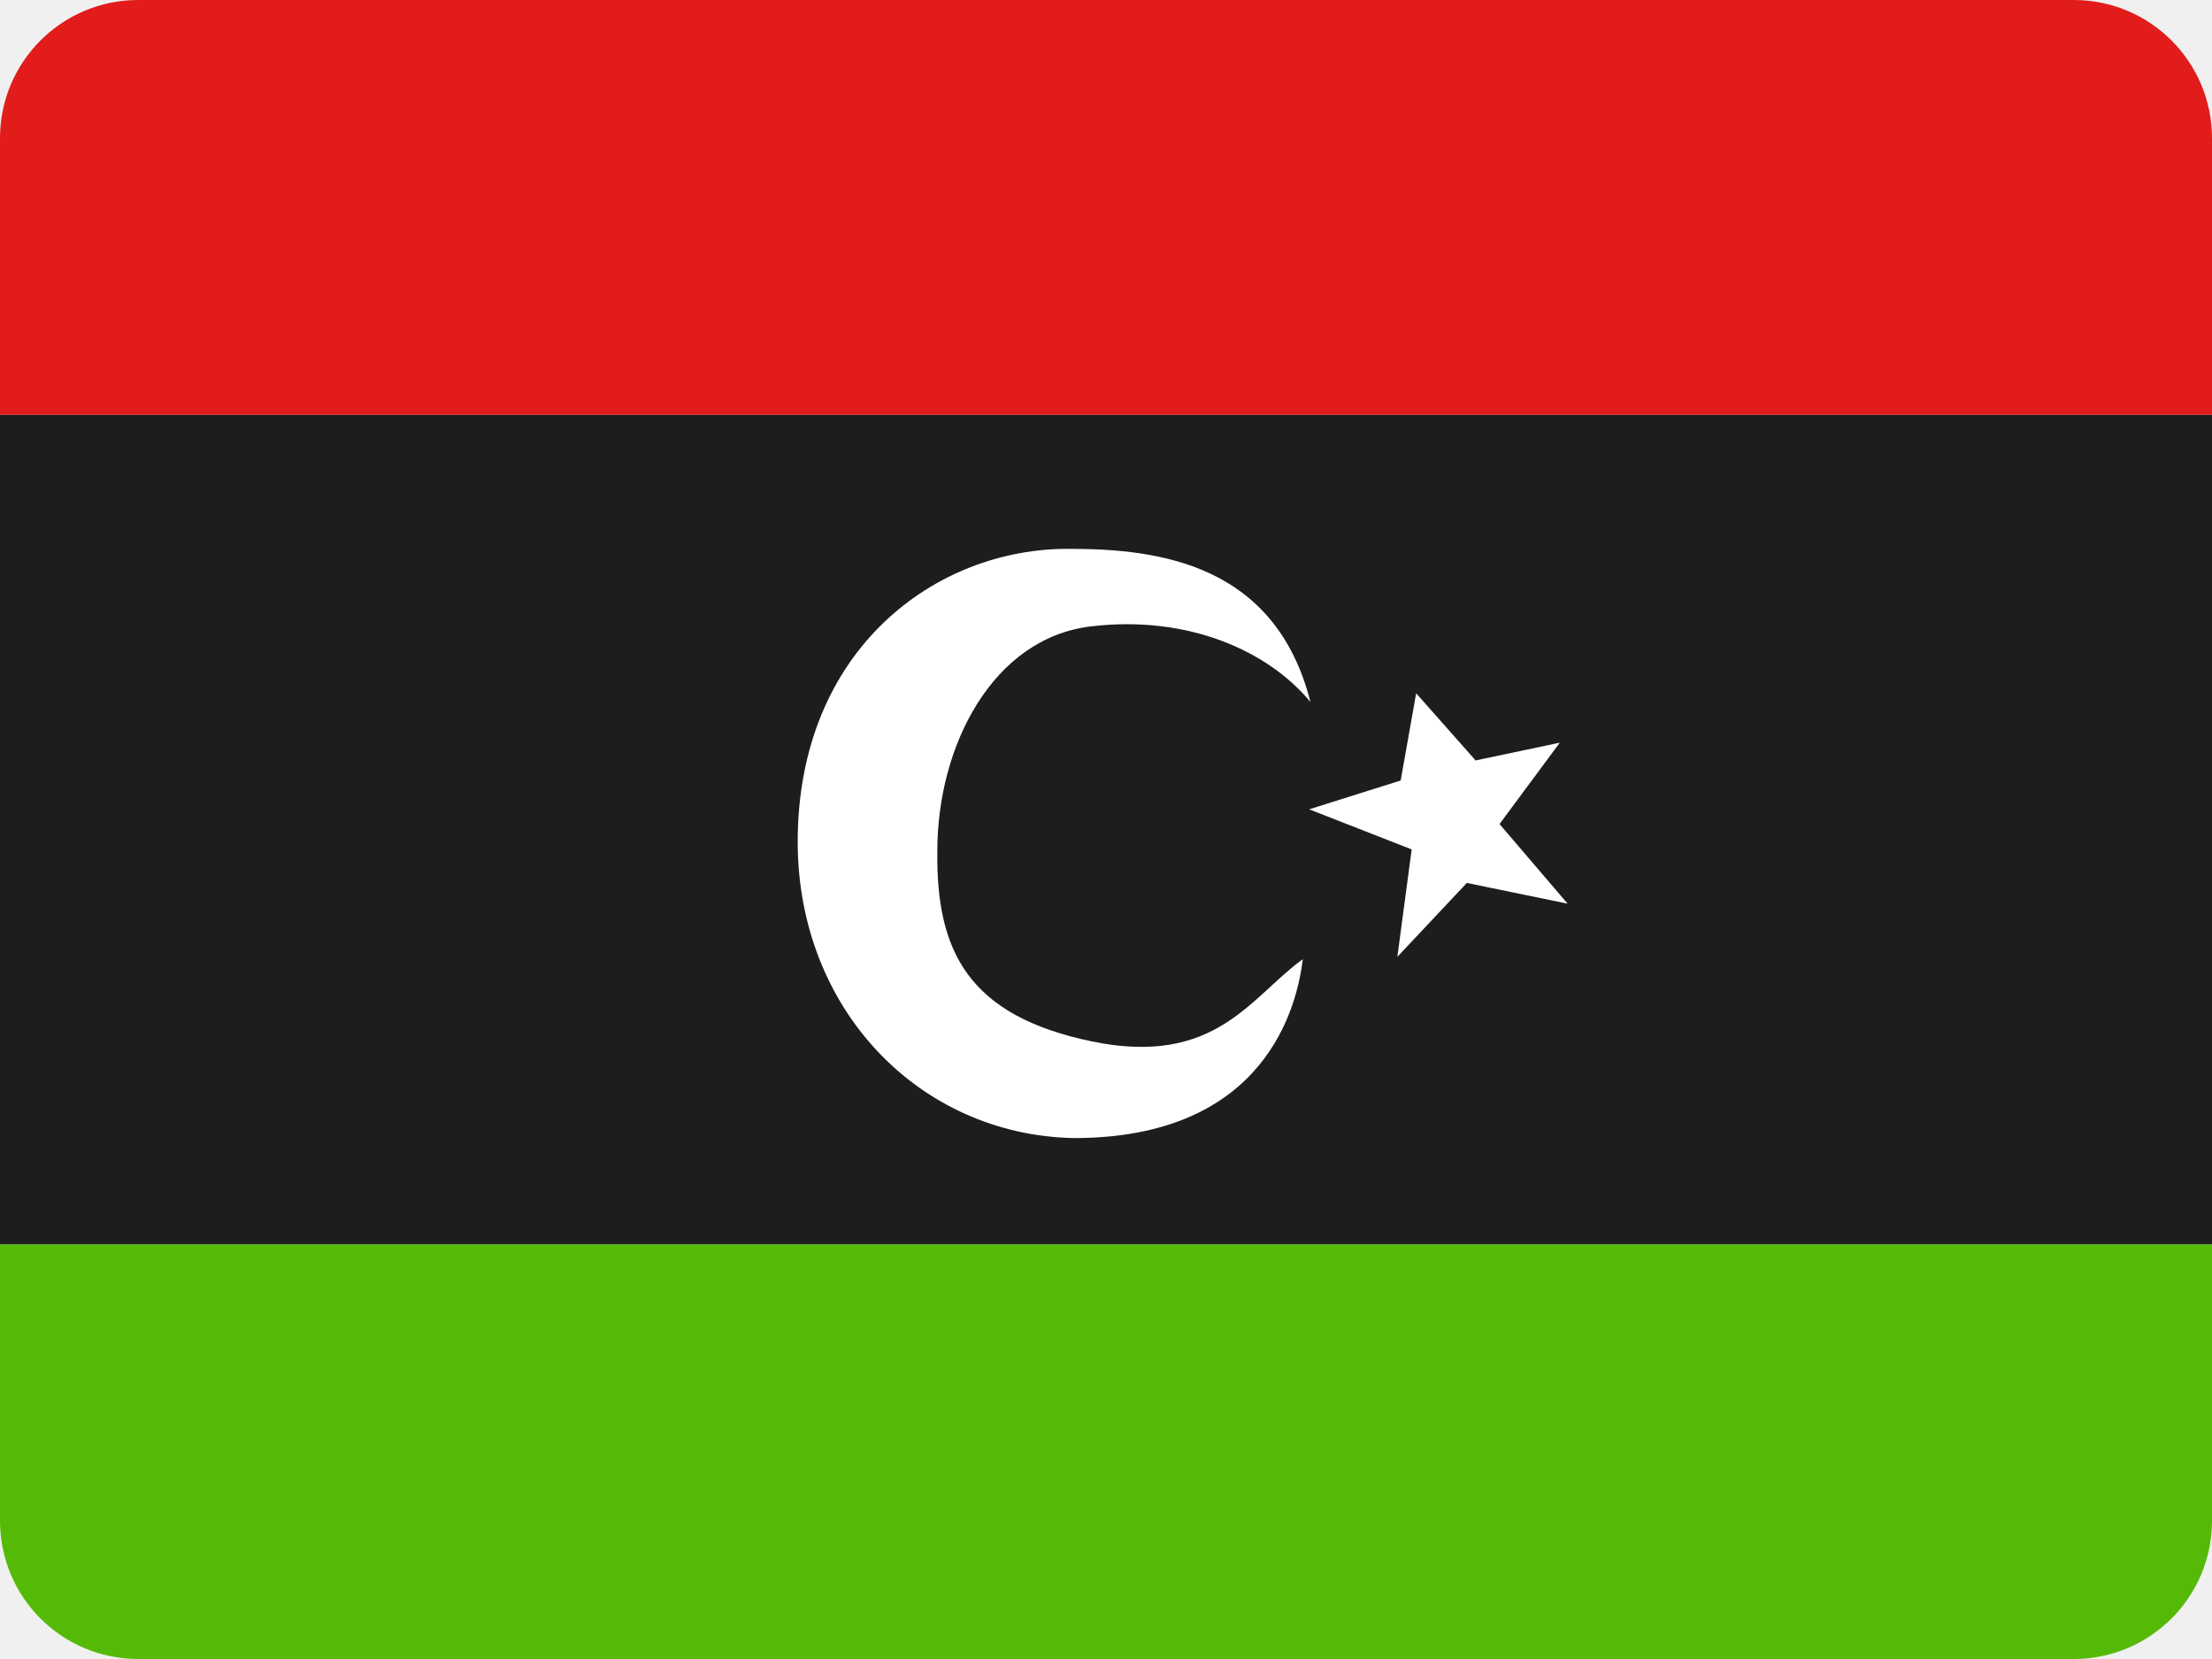
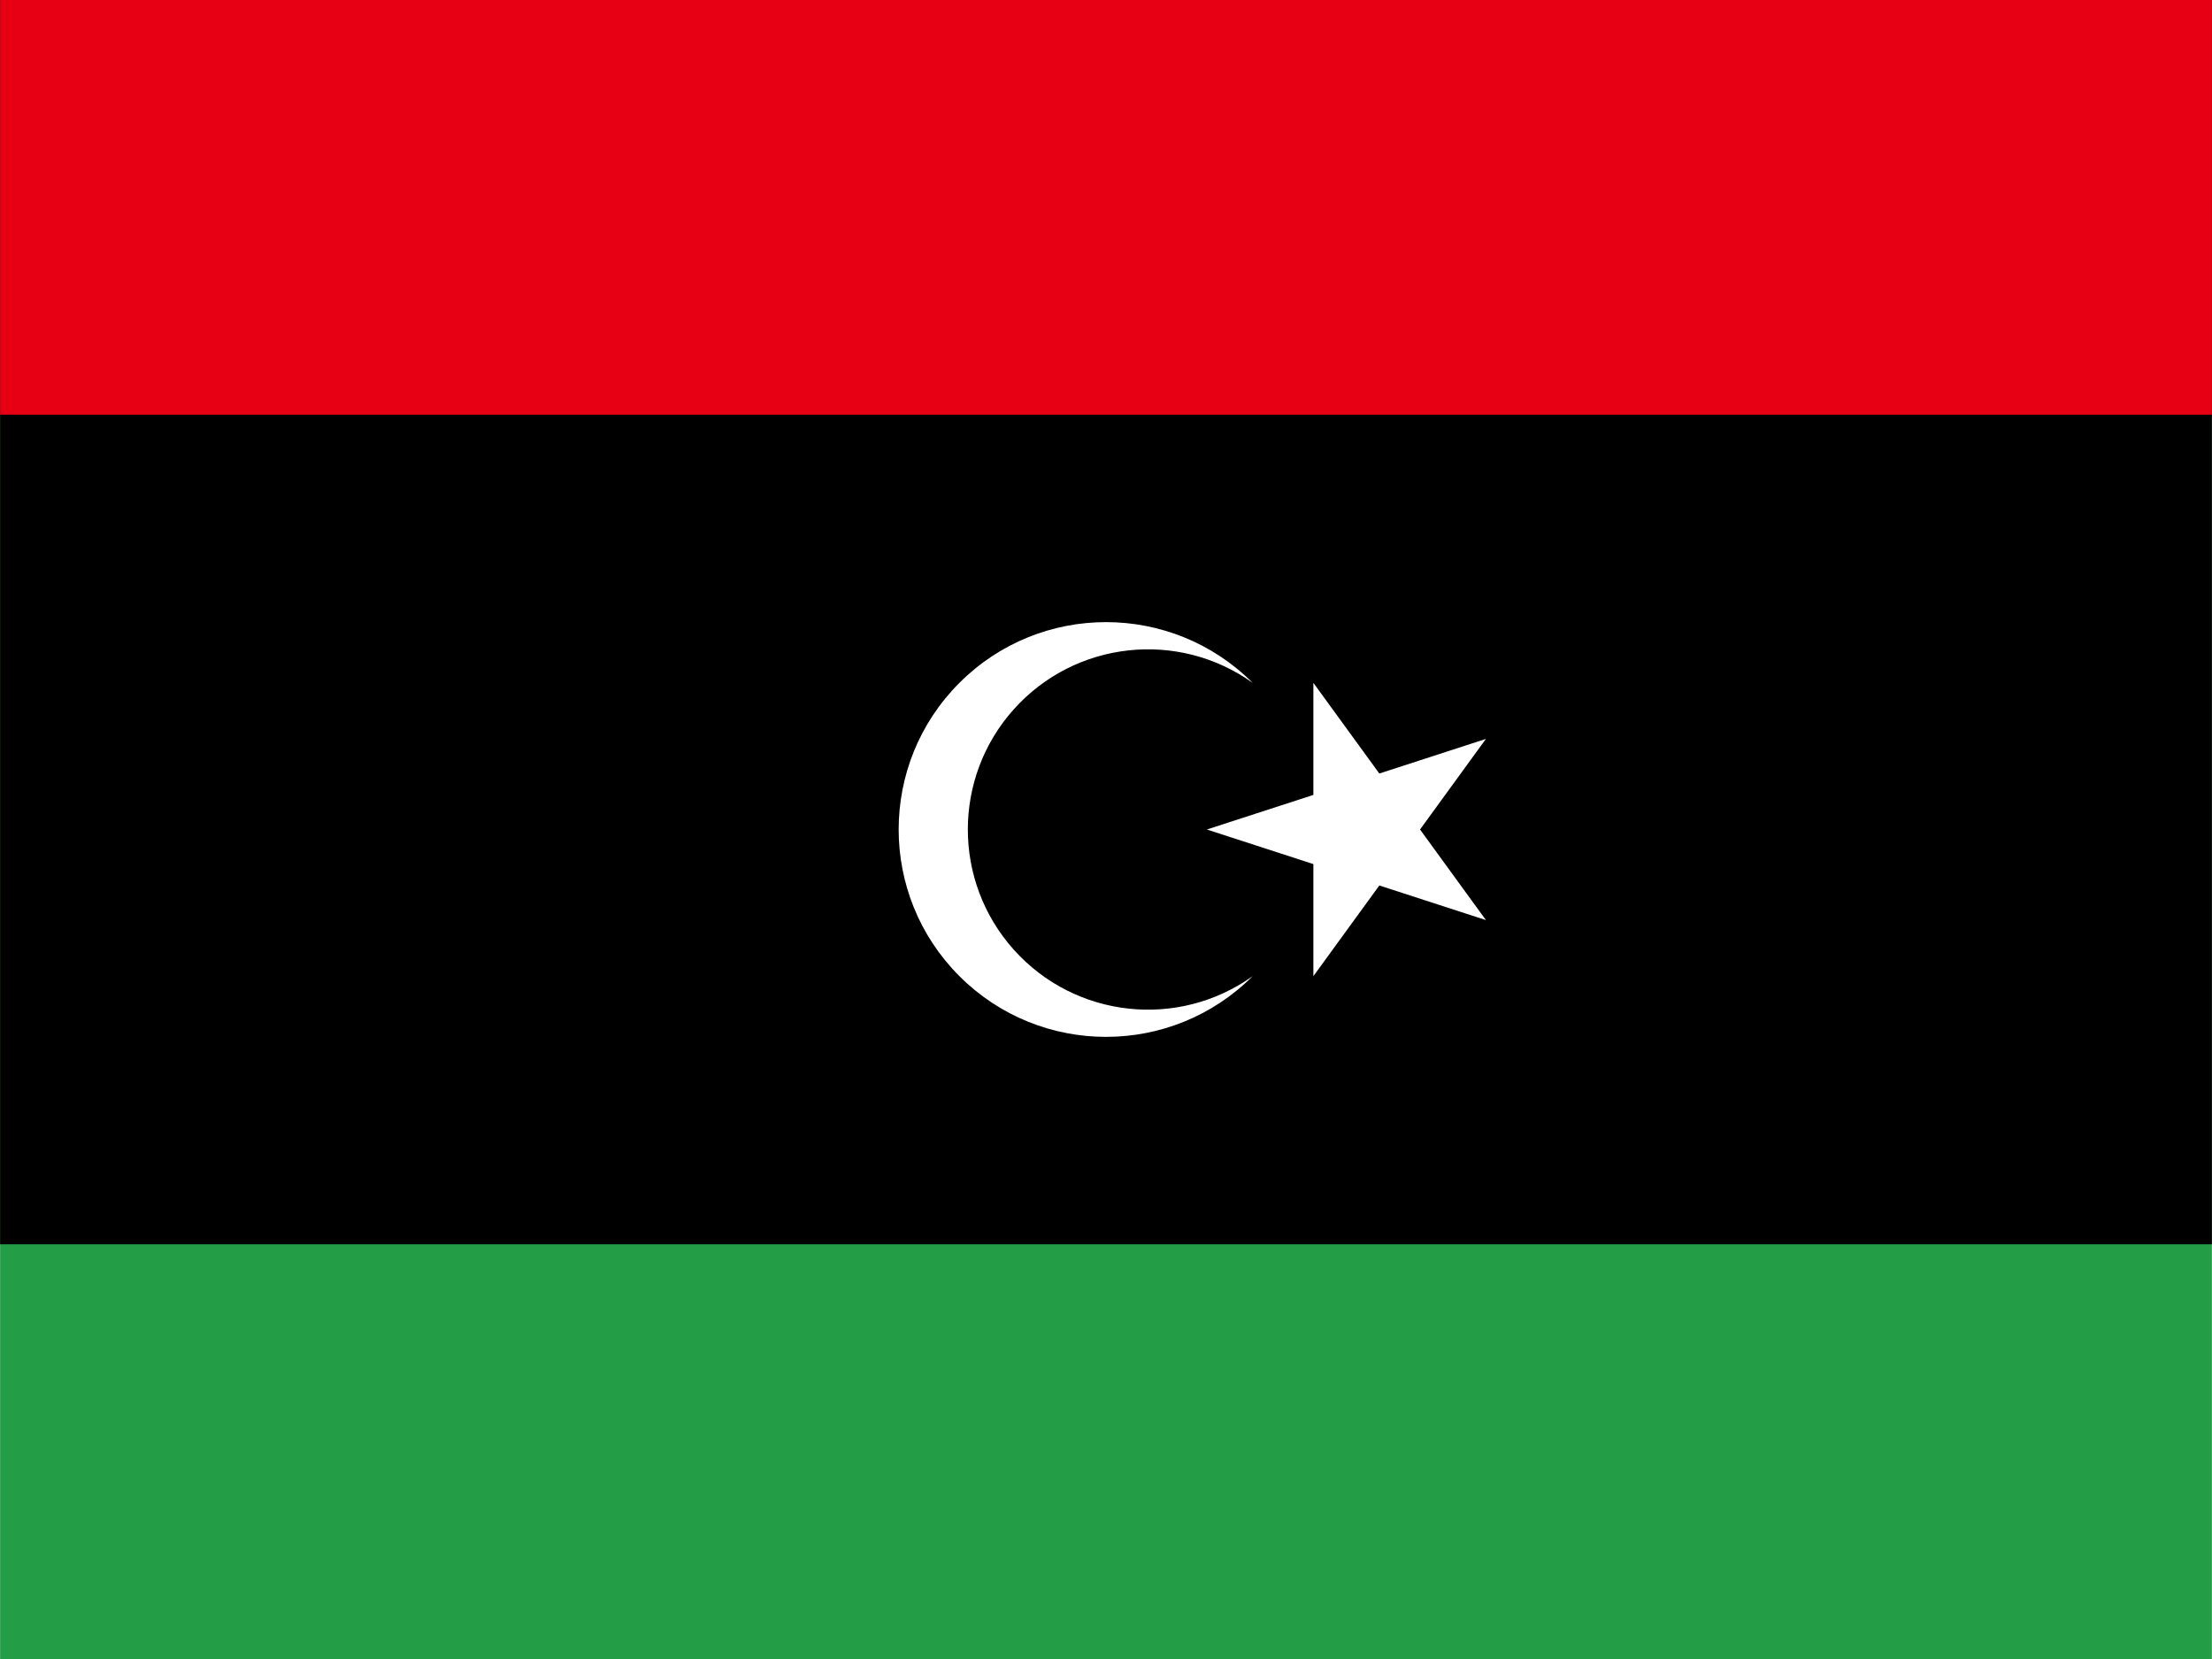
- <svg xmlns="http://www.w3.org/2000/svg" xmlns:xlink="http://www.w3.org/1999/xlink" width="32px" height="24px" viewBox="0 0 32 24" version="1.1">
+ <svg xmlns="http://www.w3.org/2000/svg" id="flag-icons-ly" viewBox="0 0 640 480">
  <defs>
-     <rect id="path-1" x="0" y="0" width="32" height="24" />
+     <clipPath id="a">
+       <path d="M166.7-20h666.6v500H166.7z" />
+     </clipPath>
  </defs>
-   <g id="Symbols" stroke="none" stroke-width="1" fill="none" fill-rule="evenodd">
-     <g id="flag">
-       <mask id="mask-2" fill="white">
-         <use xlink:href="#path-1" />
-       </mask>
-       <g id="mask" />
-       <g id="contents" mask="url(#mask-2)">
-         <path d="M0,18 L32,18 L32,22 C32,23.105 31.105,24 30,24 L2,24 C0.895,24 1.3527075e-16,23.105 0,22 L0,18 L0,18 Z" id="bottom" fill="#55BA07" />
-         <polygon id="middle" fill="#1D1D1D" points="0 6 32 6 32 18 0 18" />
-         <path d="M2,0 L30,0 C31.105,-2.02906125e-16 32,0.895 32,2 L32,6 L32,6 L0,6 L0,2 C-1.3527075e-16,0.895 0.895,2.02906125e-16 2,0 Z" id="top" fill="#E11C1B" />
-         <g id="mark" transform="translate(10, 6)" fill="#FFFFFF">
-           <path d="M5.477,1.94 C6.768,1.94 8.45,2.159 8.958,4.156 C8.351,3.42 7.193,2.893 5.779,3.062 C4.366,3.232 3.56,4.781 3.56,6.311 C3.541,7.758 4.005,8.695 5.798,9.066 C7.59,9.436 8.097,8.415 8.847,7.876 C8.767,8.534 8.329,10.464 5.534,10.464 C3.297,10.419 1.54,8.599 1.54,6.179 C1.54,3.4 3.534,1.923 5.477,1.94 Z M10.487,4.029 L11.347,5.001 L12.565,4.744 L11.693,5.921 L12.678,7.073 L11.22,6.773 L10.215,7.842 L10.422,6.288 L8.939,5.708 L10.263,5.291 L10.487,4.029 Z" id="Combined-shape-1695" />
-         </g>
-       </g>
-     </g>
+   <g clip-path="url(#a)" transform="matrix(.96 0 0 .96 -160 19.2)">
+     <path fill="#239e46" d="M0-20h1000v500H0z" />
+     <path d="M0-20h1000v375H0z" />
+     <path fill="#e70013" d="M0-20h1000v125H0z" />
+     <path fill="#fff" d="M544.2 185.8a54.3 54.3 0 1 0 0 88.4 62.5 62.5 0 1 1 0-88.4M530.4 230l84.1-27.3-52 71.5v-88.4l52 71.5z" />
  </g>
</svg>
